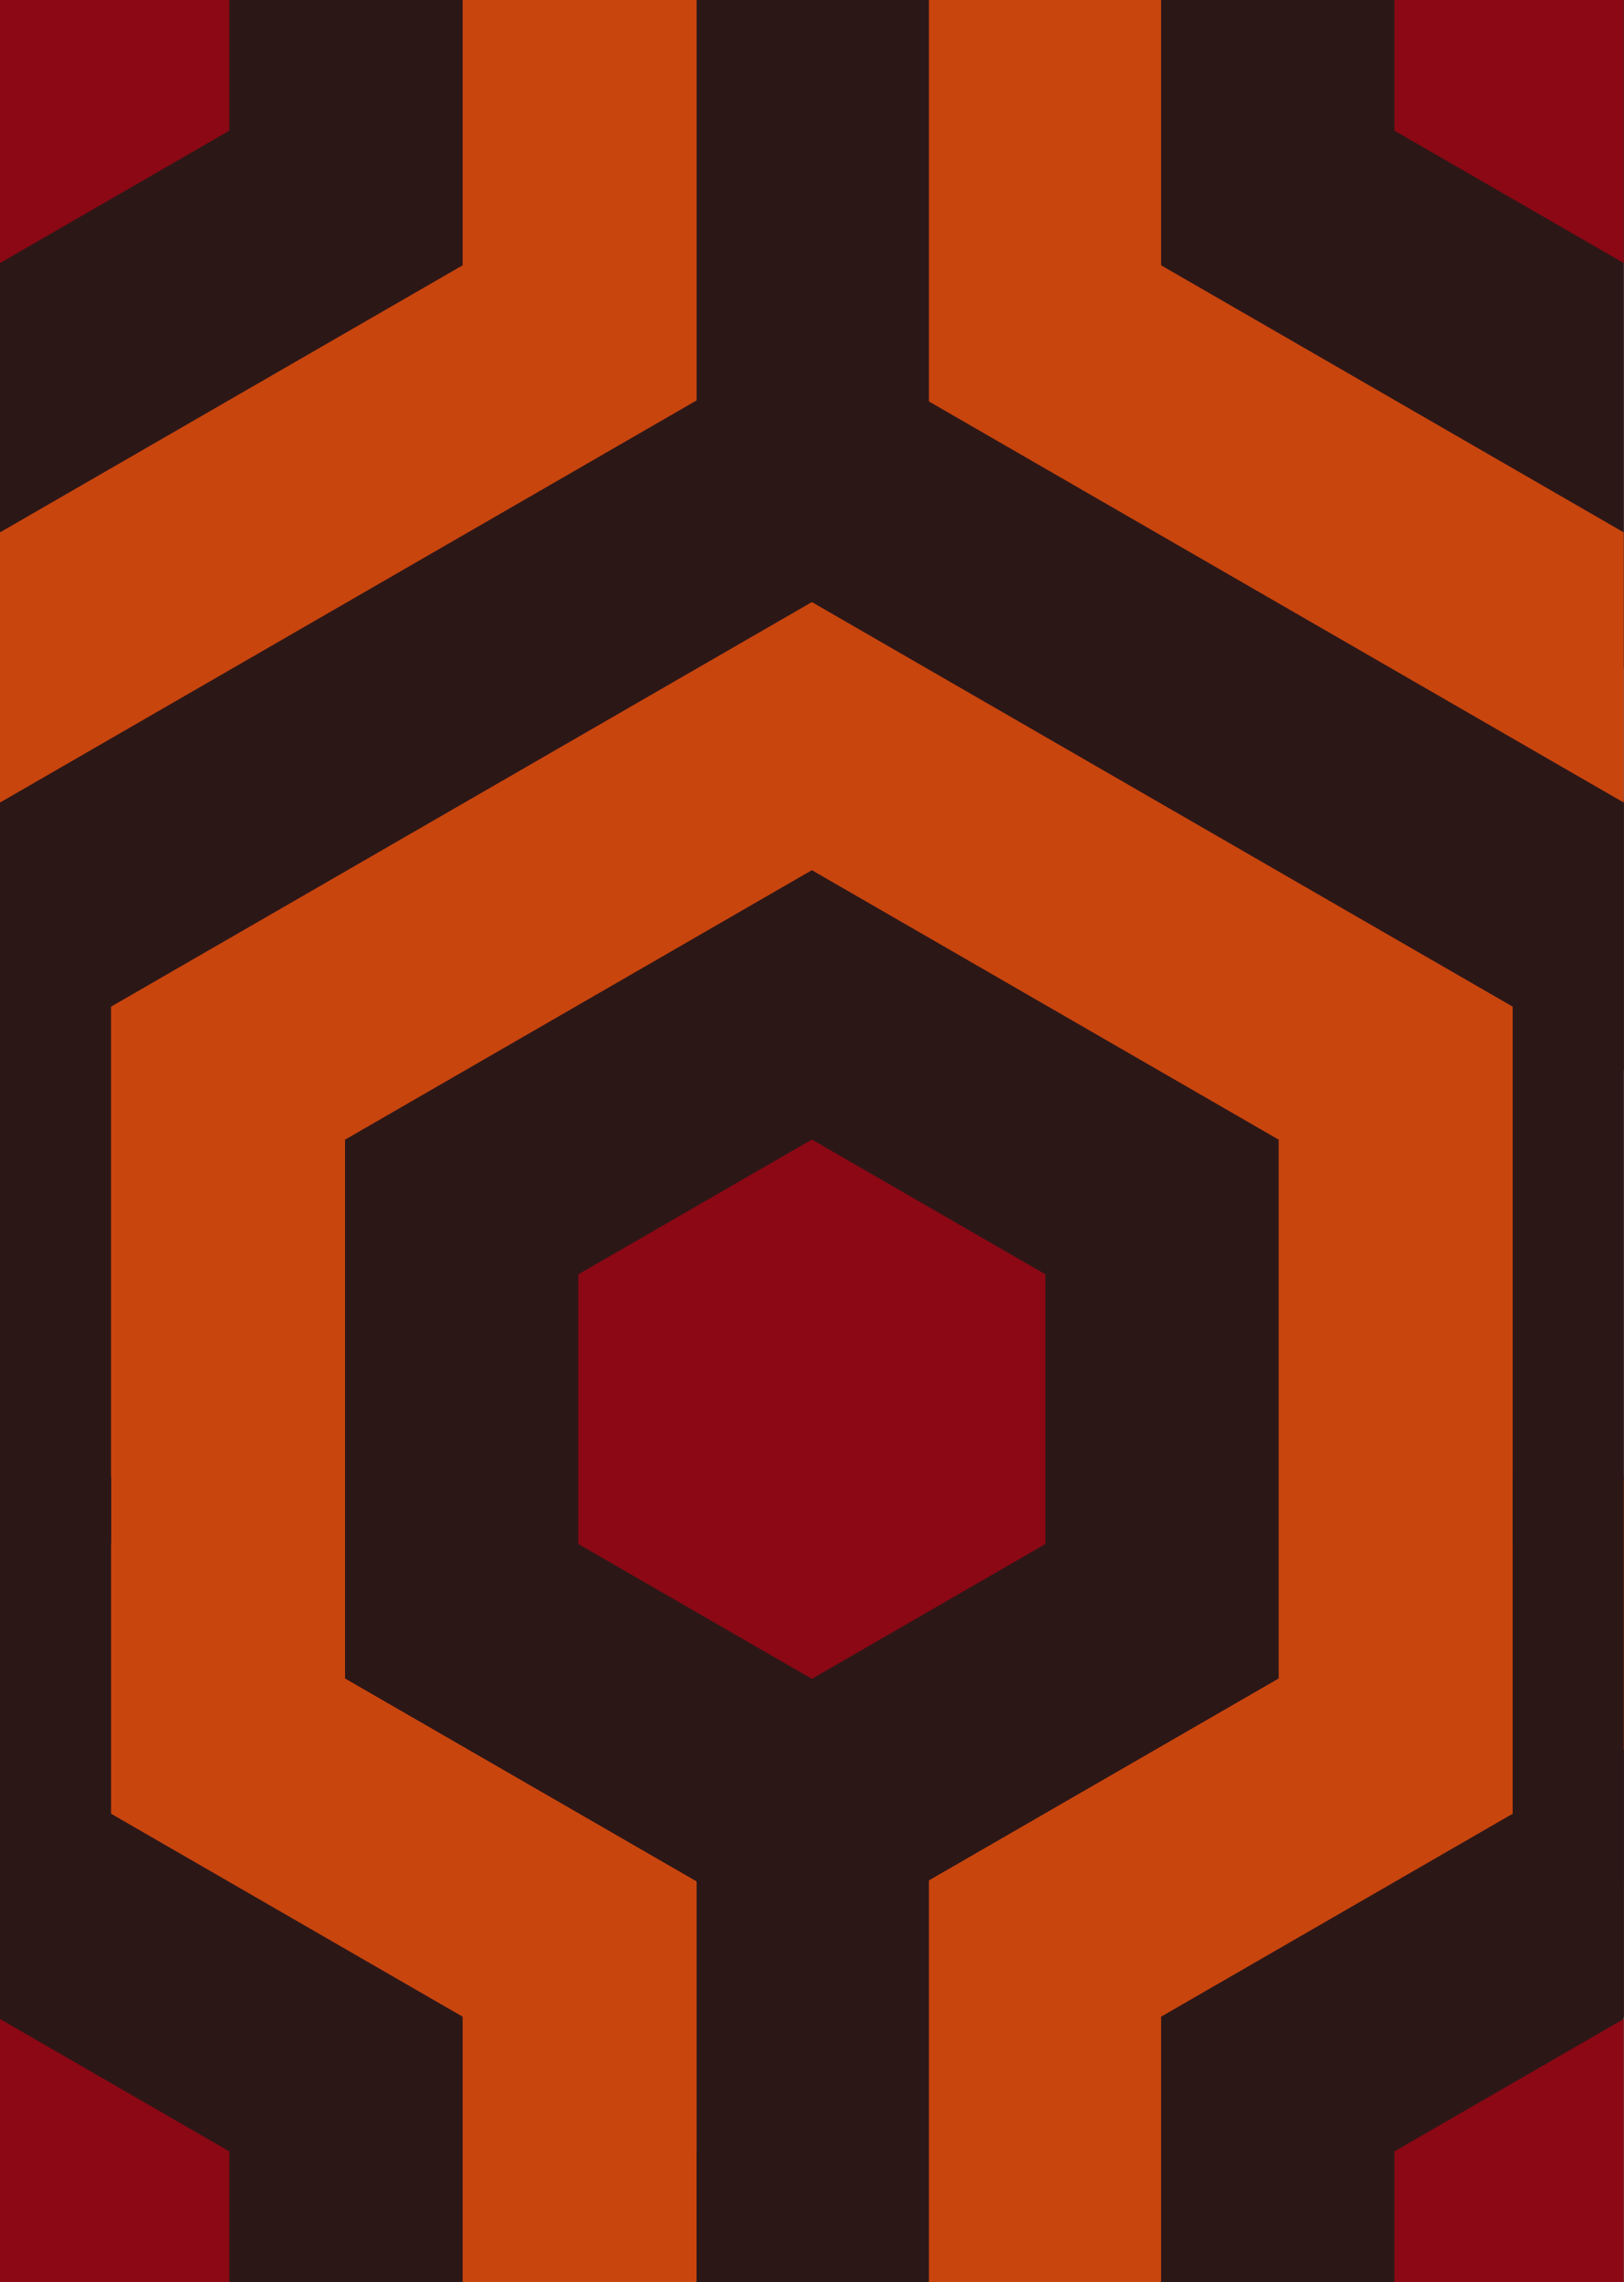
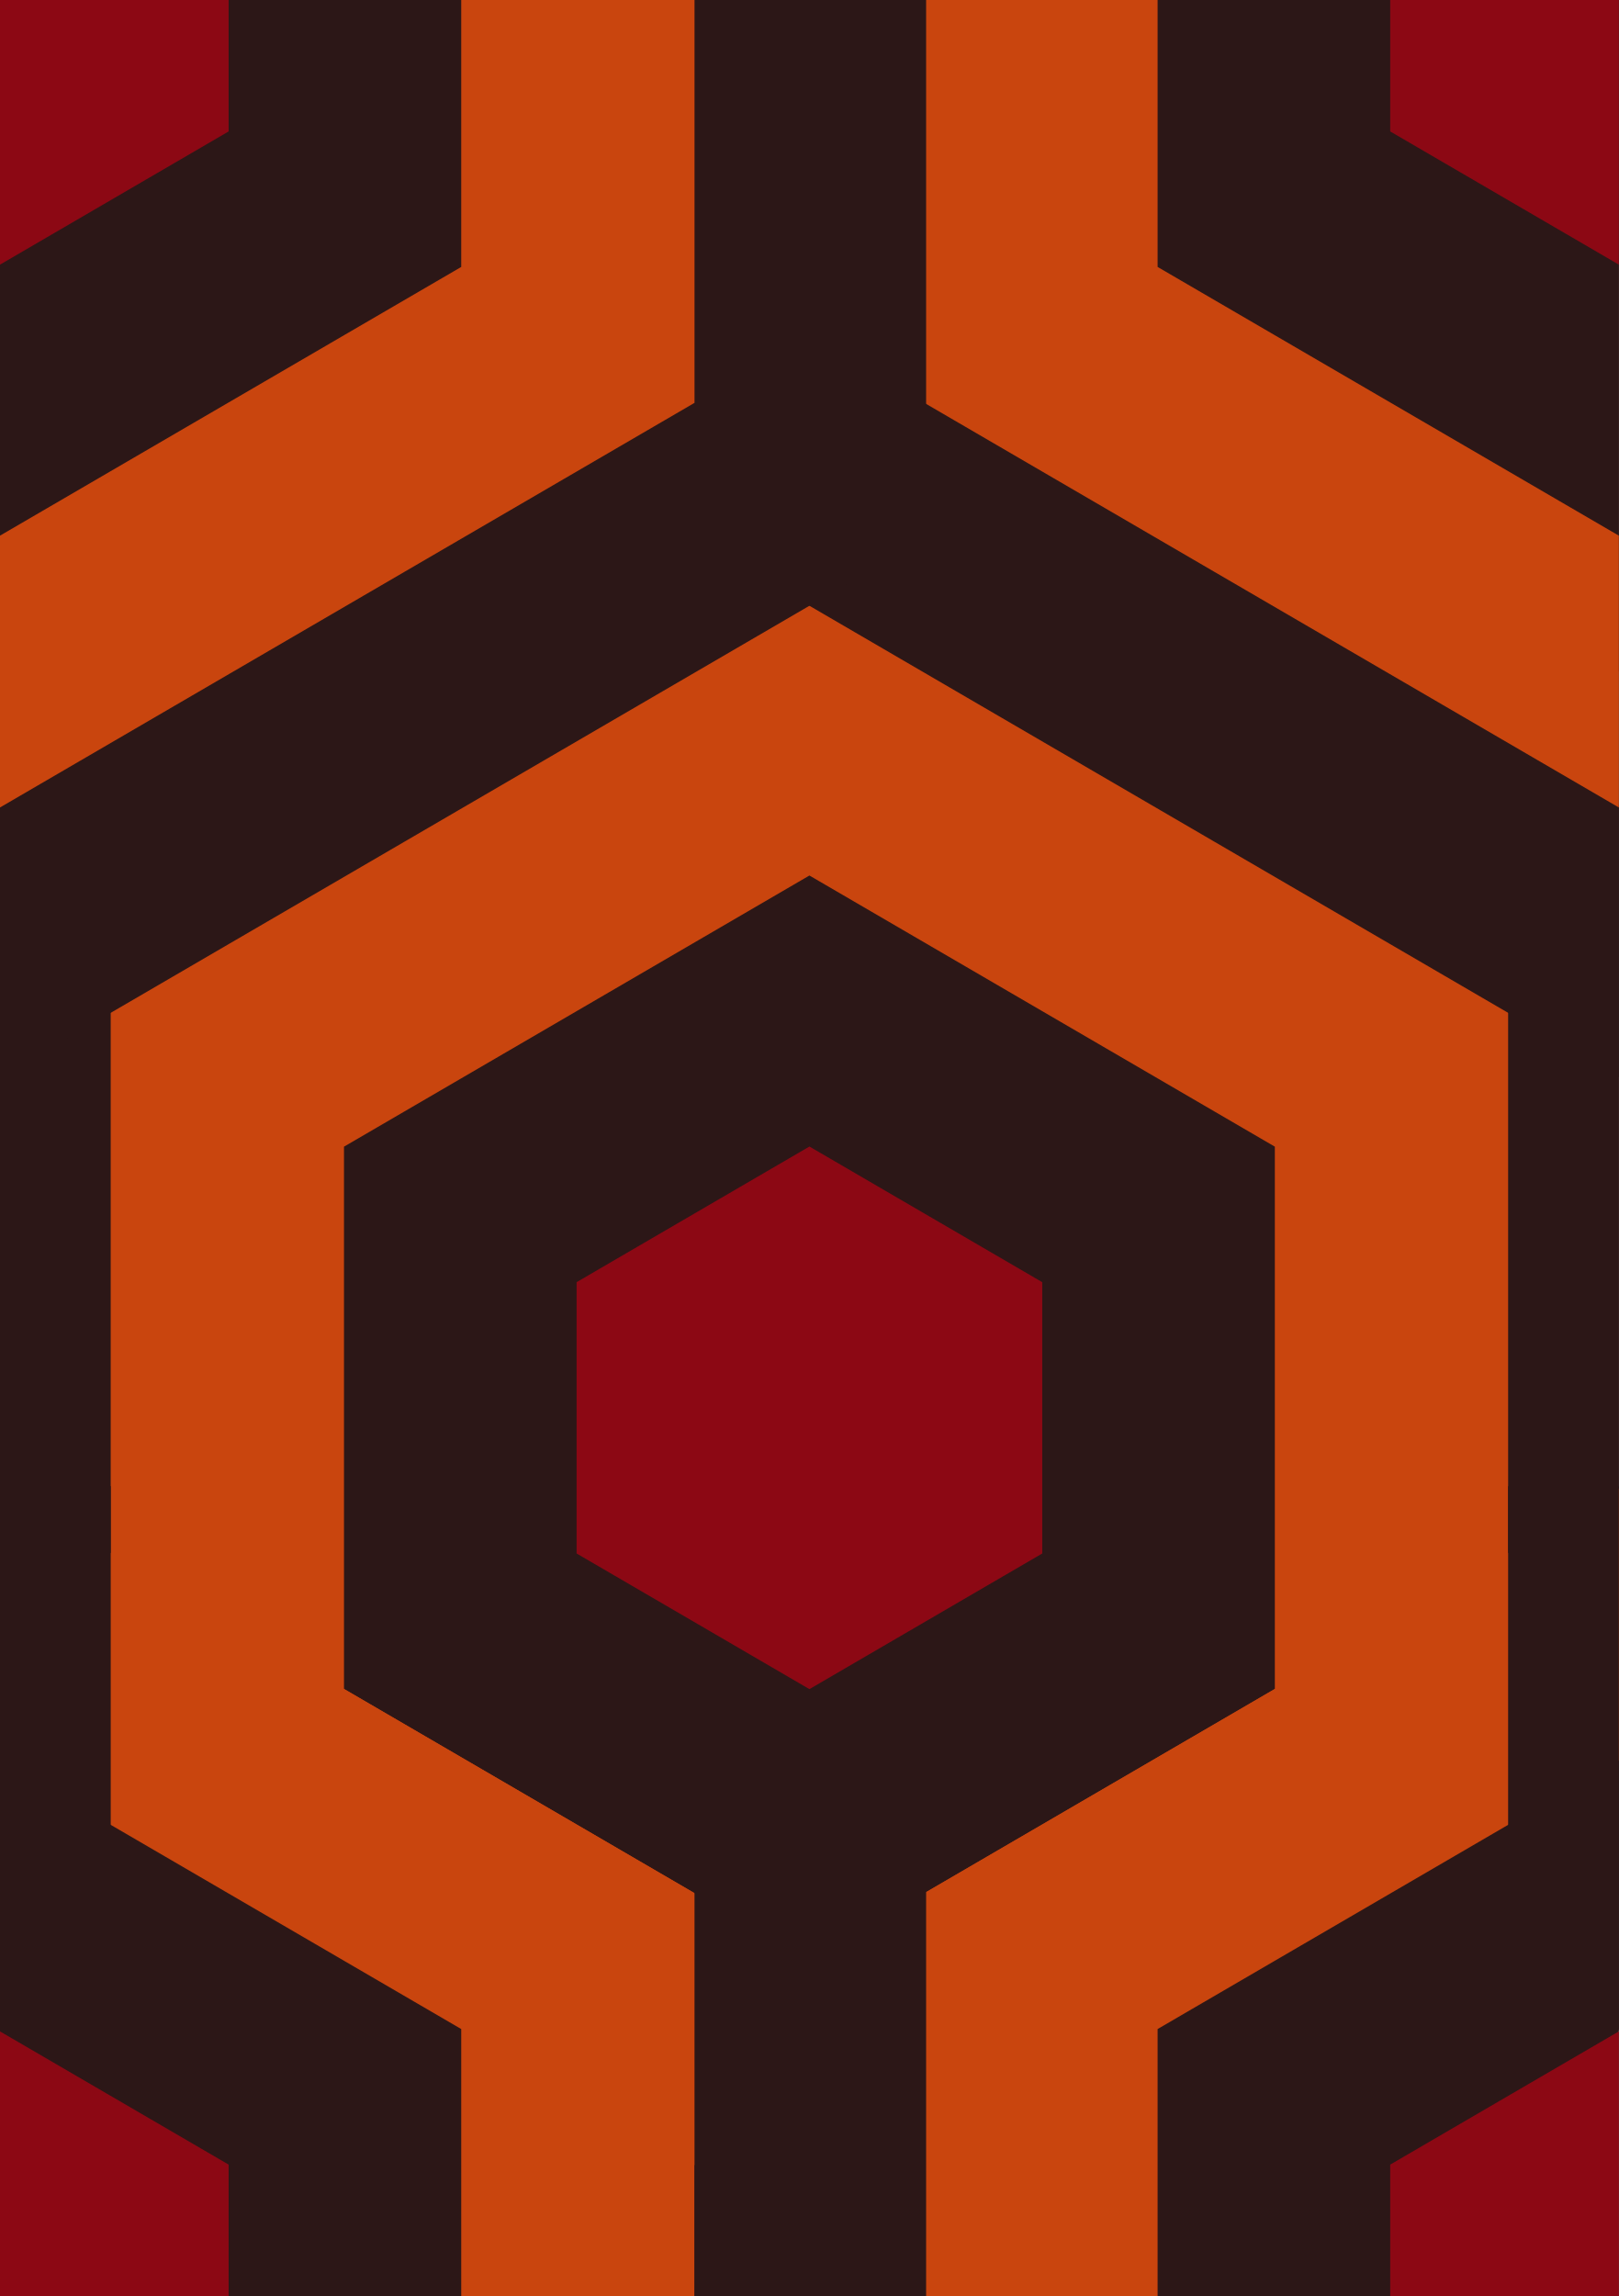
- <svg xmlns="http://www.w3.org/2000/svg" width="100vw" height="100vh" version="1.1" viewBox="0 0 115.8 162.76" xml:space="preserve">
-   <defs>
+ <svg xmlns="http://www.w3.org/2000/svg" width="110" height="156" version="1.1" viewBox="0 0 110 156" xml:space="preserve" id="svg32">
+   <defs id="defs15">
    <clipPath id="clipPath121">
-       <rect x="0" y="-1.1066e-6" width="116.4" height="163.36" fill="#63ad65" />
+       <rect x="0" y="-1.1066001e-06" width="116.4" height="163.36" fill="#63ad65" id="rect1" />
    </clipPath>
    <clipPath id="clipPath122">
-       <rect x="0" y="-1.1066e-6" width="116.4" height="163.36" fill="#63ad65" />
+       <rect x="0" y="-1.1066001e-06" width="116.4" height="163.36" fill="#63ad65" id="rect2" />
    </clipPath>
    <clipPath id="clipPath123">
-       <rect x="0" y="-1.1066e-6" width="116.4" height="163.36" fill="#63ad65" />
+       <rect x="0" y="-1.1066001e-06" width="116.4" height="163.36" fill="#63ad65" id="rect3" />
    </clipPath>
    <clipPath id="clipPath124">
-       <rect x="0" y="-1.1066e-6" width="116.4" height="163.36" fill="#63ad65" />
+       <rect x="0" y="-1.1066001e-06" width="116.4" height="163.36" fill="#63ad65" id="rect4" />
    </clipPath>
    <clipPath id="clipPath125">
-       <rect x="0" y="-1.1066e-6" width="116.4" height="163.36" fill="#63ad65" />
+       <rect x="0" y="-1.1066001e-06" width="116.4" height="163.36" fill="#63ad65" id="rect5" />
    </clipPath>
    <clipPath id="clipPath126">
-       <rect x="0" y="-1.1066e-6" width="116.4" height="163.36" fill="#63ad65" />
+       <rect x="0" y="-1.1066001e-06" width="116.4" height="163.36" fill="#63ad65" id="rect6" />
    </clipPath>
    <clipPath id="clipPath127">
-       <rect x="0" y="-1.1066e-6" width="116.4" height="163.36" fill="#63ad65" />
+       <rect x="0" y="-1.1066001e-06" width="116.4" height="163.36" fill="#63ad65" id="rect7" />
    </clipPath>
    <clipPath id="clipPath128">
-       <rect x="0" y="-1.1066e-6" width="116.4" height="163.36" fill="#63ad65" />
+       <rect x="0" y="-1.1066001e-06" width="116.4" height="163.36" fill="#63ad65" id="rect8" />
    </clipPath>
    <clipPath id="clipPath129">
-       <rect x="0" y="-1.1066e-6" width="116.4" height="163.36" fill="#63ad65" />
+       <rect x="0" y="-1.1066001e-06" width="116.4" height="163.36" fill="#63ad65" id="rect9" />
    </clipPath>
    <clipPath id="clipPath130">
-       <rect x="0" y="-1.1066e-6" width="116.4" height="163.36" fill="#63ad65" />
+       <rect x="0" y="-1.1066001e-06" width="116.4" height="163.36" fill="#63ad65" id="rect10" />
    </clipPath>
    <clipPath id="clipPath131">
-       <rect x="0" y="-1.1066e-6" width="116.4" height="163.36" fill="#63ad65" />
+       <rect x="0" y="-1.1066001e-06" width="116.4" height="163.36" fill="#63ad65" id="rect11" />
    </clipPath>
    <clipPath id="clipPath132">
-       <rect x="0" y="-1.1066e-6" width="116.4" height="163.36" fill="#63ad65" />
+       <rect x="0" y="-1.1066001e-06" width="116.4" height="163.36" fill="#63ad65" id="rect12" />
    </clipPath>
    <clipPath id="clipPath133">
-       <rect x="0" y="-1.1066e-6" width="116.4" height="163.36" fill="#63ad65" />
+       <rect x="0" y="-1.1066001e-06" width="116.4" height="163.36" fill="#63ad65" id="rect13" />
    </clipPath>
    <clipPath id="clipPath134">
-       <rect x="0" y="-1.1066e-6" width="116.4" height="163.36" fill="#63ad65" />
+       <rect x="0" y="-1.1066001e-06" width="116.4" height="163.36" fill="#63ad65" id="rect14" />
    </clipPath>
    <clipPath id="clipPath135">
-       <rect x="0" y="-1.1066e-6" width="116.4" height="163.36" fill="#63ad65" />
+       <rect x="0" y="-1.1066001e-06" width="116.4" height="163.36" fill="#63ad65" id="rect15" />
    </clipPath>
    <clipPath id="clipPath144">
-       <path d="m-57.9-128.91h115.8v162.76h-115.8z" fill="#2c1717" stroke-linecap="square" stroke-linejoin="bevel" stroke-width="16.367" />
+       <path d="M -57.9,-128.91 H 57.9 V 33.85 H -57.9 Z" fill="#2c1717" stroke-linecap="square" stroke-linejoin="bevel" stroke-width="16.367" id="path15" />
    </clipPath>
  </defs>
-   <g transform="translate(57.9 128.91)" clip-path="url(#clipPath144)">
-     <g transform="translate(-58.2,-129.21)" clip-path="none">
-       <path d="m58.201 33.603 58.201 33.602v67.205l-58.201 33.602-58.201-33.602 1.3268e-6 -67.205z" clip-path="url(#clipPath135)" fill="#2c1717" stroke="#2c1717" stroke-width="16.694" />
-       <path d="m58.2 52.729 41.637 24.039-2e-6 48.079-41.637 24.039-41.637-24.039 2e-6 -48.079z" clip-path="url(#clipPath134)" fill="#2c1717" stroke="#c9450e" stroke-width="16.688" />
-       <path d="m58.2 81.576 16.655 9.616-1e-6 19.232-16.655 9.616-16.655-9.616 1e-6 -19.232z" clip-path="url(#clipPath133)" fill="#8c0814" />
-       <path d="m116.4 115.28 41.637 24.039v48.079l-41.637 24.039-41.637-24.039 2e-6 -48.079z" clip-path="url(#clipPath132)" fill="#2c1717" stroke="#c9450e" stroke-width="16.688" />
-       <path d="m116.4 144.13 16.655 9.616v19.232l-16.655 9.616-16.655-9.616 1e-6 -19.232z" clip-path="url(#clipPath131)" fill="#8c0814" />
-       <path d="m116.4-67.204 58.201 33.602-1e-5 67.205-58.201 33.602-58.201-33.602 1e-6 -67.205z" clip-path="url(#clipPath130)" fill="#2c1717" stroke="#2c1717" stroke-width="16.694" />
-       <path d="m116.4-48.078 41.637 24.039v48.079l-41.637 24.039-41.637-24.039 2e-6 -48.079z" clip-path="url(#clipPath129)" fill="#2c1717" stroke="#c9450e" stroke-width="16.688" />
-       <path d="m116.4-19.231 16.655 9.616v19.232l-16.655 9.616-16.655-9.616 1e-6 -19.232z" clip-path="url(#clipPath128)" fill="#8c0814" />
-       <path d="m2.5615e-6 -67.204 58.201 33.602-2e-6 67.205-58.201 33.602-58.201-33.602 1e-6 -67.205z" clip-path="url(#clipPath127)" fill="#2c1717" stroke="#2c1717" stroke-width="16.694" />
-       <path d="m2.0491e-6 -48.078 41.637 24.039-1e-6 48.079-41.637 24.039-41.637-24.039 2e-6 -48.079z" clip-path="url(#clipPath126)" fill="#2c1717" stroke="#c9450e" stroke-width="16.688" />
-       <path d="m1.2761e-6 -19.231 16.655 9.616-1e-6 19.232-16.655 9.616-16.655-9.616 1e-6 -19.232z" clip-path="url(#clipPath125)" fill="#8c0814" />
-       <path d="m2.0491e-6 115.28 41.637 24.039-1e-6 48.079-41.637 24.039-41.637-24.039 2e-6 -48.079z" clip-path="url(#clipPath124)" fill="#2c1717" stroke="#c9450e" stroke-width="16.688" />
-       <path d="m1.2761e-6 144.13 16.655 9.616-1e-6 19.232-16.655 9.616-16.655-9.616 1e-6 -19.232z" clip-path="url(#clipPath123)" fill="#8c0814" />
-       <g fill="#2c1717" stroke="#2c1717" stroke-width="16.44">
-         <path d="m7.608e-7 144.13v-38.482" clip-path="url(#clipPath122)" />
-         <path d="m116.4 105.65v38.482" clip-path="url(#clipPath121)" />
+   <g transform="matrix(0.9499136,0,0,0.9584664,55,123.5559)" clip-path="url(#clipPath144)" id="g32">
+     <g transform="translate(-58.2,-129.21)" clip-path="none" id="g31">
+       <path d="m 58.201,33.603 58.201,33.602 V 134.41 L 58.201,168.012 0,134.41 1.3268e-6,67.205 Z" clip-path="url(#clipPath135)" fill="#2c1717" stroke="#2c1717" stroke-width="16.694" id="path16" />
+       <path d="m 58.2,52.729 41.637,24.039 -2e-6,48.079 -41.637,24.039 -41.637,-24.039 2e-6,-48.079 z" clip-path="url(#clipPath134)" fill="#2c1717" stroke="#c9450e" stroke-width="16.688" id="path17" />
+       <path d="m 58.2,81.576 16.655,9.616 -10e-7,19.232 -16.655,9.616 -16.655,-9.616 1e-6,-19.232 z" clip-path="url(#clipPath133)" fill="#8c0814" id="path18" />
+       <path d="m 116.4,115.28 41.637,24.039 v 48.079 l -41.637,24.039 -41.637,-24.039 2e-6,-48.079 z" clip-path="url(#clipPath132)" fill="#2c1717" stroke="#c9450e" stroke-width="16.688" id="path19" />
+       <path d="m 116.4,144.13 16.655,9.616 v 19.232 l -16.655,9.616 -16.655,-9.616 10e-7,-19.232 z" clip-path="url(#clipPath131)" fill="#8c0814" id="path20" />
+       <path d="m 116.4,-67.204 58.201,33.602 -1e-5,67.205 -58.201,33.602 -58.201,-33.602 10e-7,-67.205 z" clip-path="url(#clipPath130)" fill="#2c1717" stroke="#2c1717" stroke-width="16.694" id="path21" />
+       <path d="m 116.4,-48.078 41.637,24.039 V 24.04 L 116.4,48.079 74.763,24.04 l 2e-6,-48.079 z" clip-path="url(#clipPath129)" fill="#2c1717" stroke="#c9450e" stroke-width="16.688" id="path22" />
+       <path d="m 116.4,-19.231 16.655,9.616 V 9.617 L 116.4,19.233 99.745,9.617 l 10e-7,-19.232 z" clip-path="url(#clipPath128)" fill="#8c0814" id="path23" />
+       <path d="M 2.5615e-6,-67.204 58.201,-33.602 58.201,33.603 5.6149999e-7,67.205 -58.201,33.603 l 1e-6,-67.205 z" clip-path="url(#clipPath127)" fill="#2c1717" stroke="#2c1717" stroke-width="16.694" id="path24" />
+       <path d="M 2.0491e-6,-48.078 41.637,-24.039 41.637,24.04 1.0491e-6,48.079 -41.637,24.04 l 2e-6,-48.079 z" clip-path="url(#clipPath126)" fill="#2c1717" stroke="#c9450e" stroke-width="16.688" id="path25" />
+       <path d="M 1.2761e-6,-19.231 16.655,-9.615 16.655,9.617 2.761e-7,19.233 -16.655,9.617 l 1e-6,-19.232 z" clip-path="url(#clipPath125)" fill="#8c0814" id="path26" />
+       <path d="M 2.0491e-6,115.28 41.637,139.319 l -1e-6,48.079 L 1.0491e-6,211.437 -41.637,187.398 l 2e-6,-48.079 z" clip-path="url(#clipPath124)" fill="#2c1717" stroke="#c9450e" stroke-width="16.688" id="path27" />
+       <path d="M 1.2761e-6,144.13 16.655,153.746 16.655,172.978 2.761e-7,182.594 -16.655,172.978 l 1e-6,-19.232 z" clip-path="url(#clipPath123)" fill="#8c0814" id="path28" />
+       <g fill="#2c1717" stroke="#2c1717" stroke-width="16.44" id="g30">
+         <path d="M 7.608e-7,144.13 V 105.648" clip-path="url(#clipPath122)" id="path29" />
+         <path d="m 116.4,105.65 v 38.482" clip-path="url(#clipPath121)" id="path30" />
      </g>
    </g>
-     <rect x="-8.219" y="3.365" width="16.567" height="30.785" fill="#2c1717" stroke-linecap="square" stroke-linejoin="bevel" stroke-width="16.494" />
+     <rect x="-8.219" y="3.365" width="16.567" height="30.785" fill="#2c1717" stroke-linecap="square" stroke-linejoin="bevel" stroke-width="16.494" id="rect31" />
  </g>
</svg>
